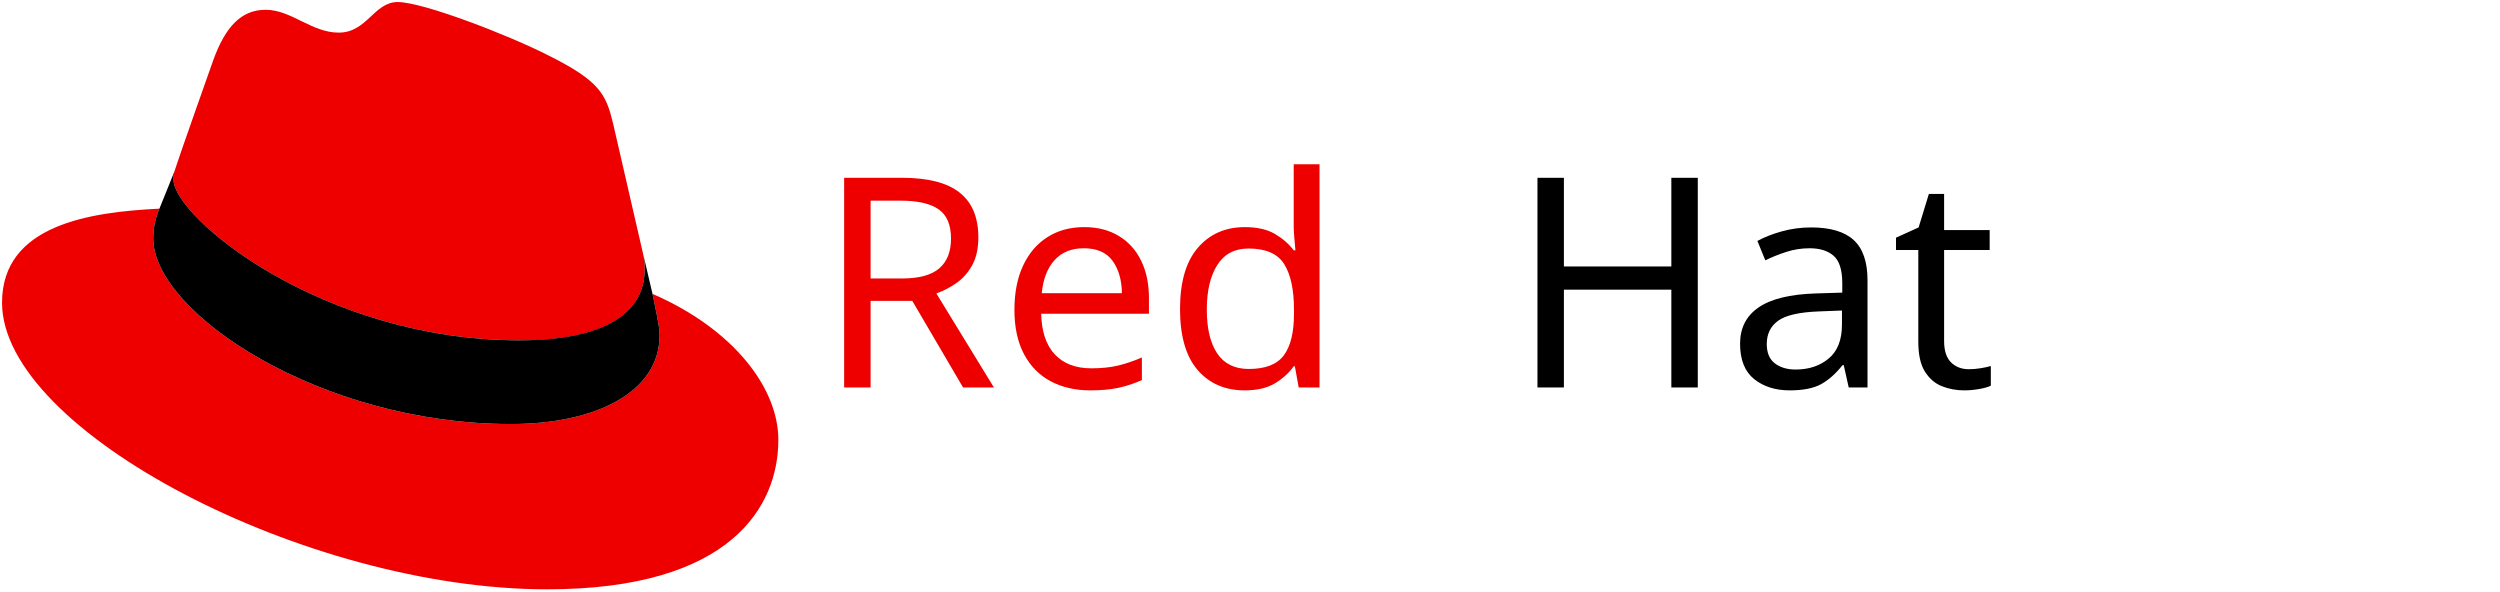
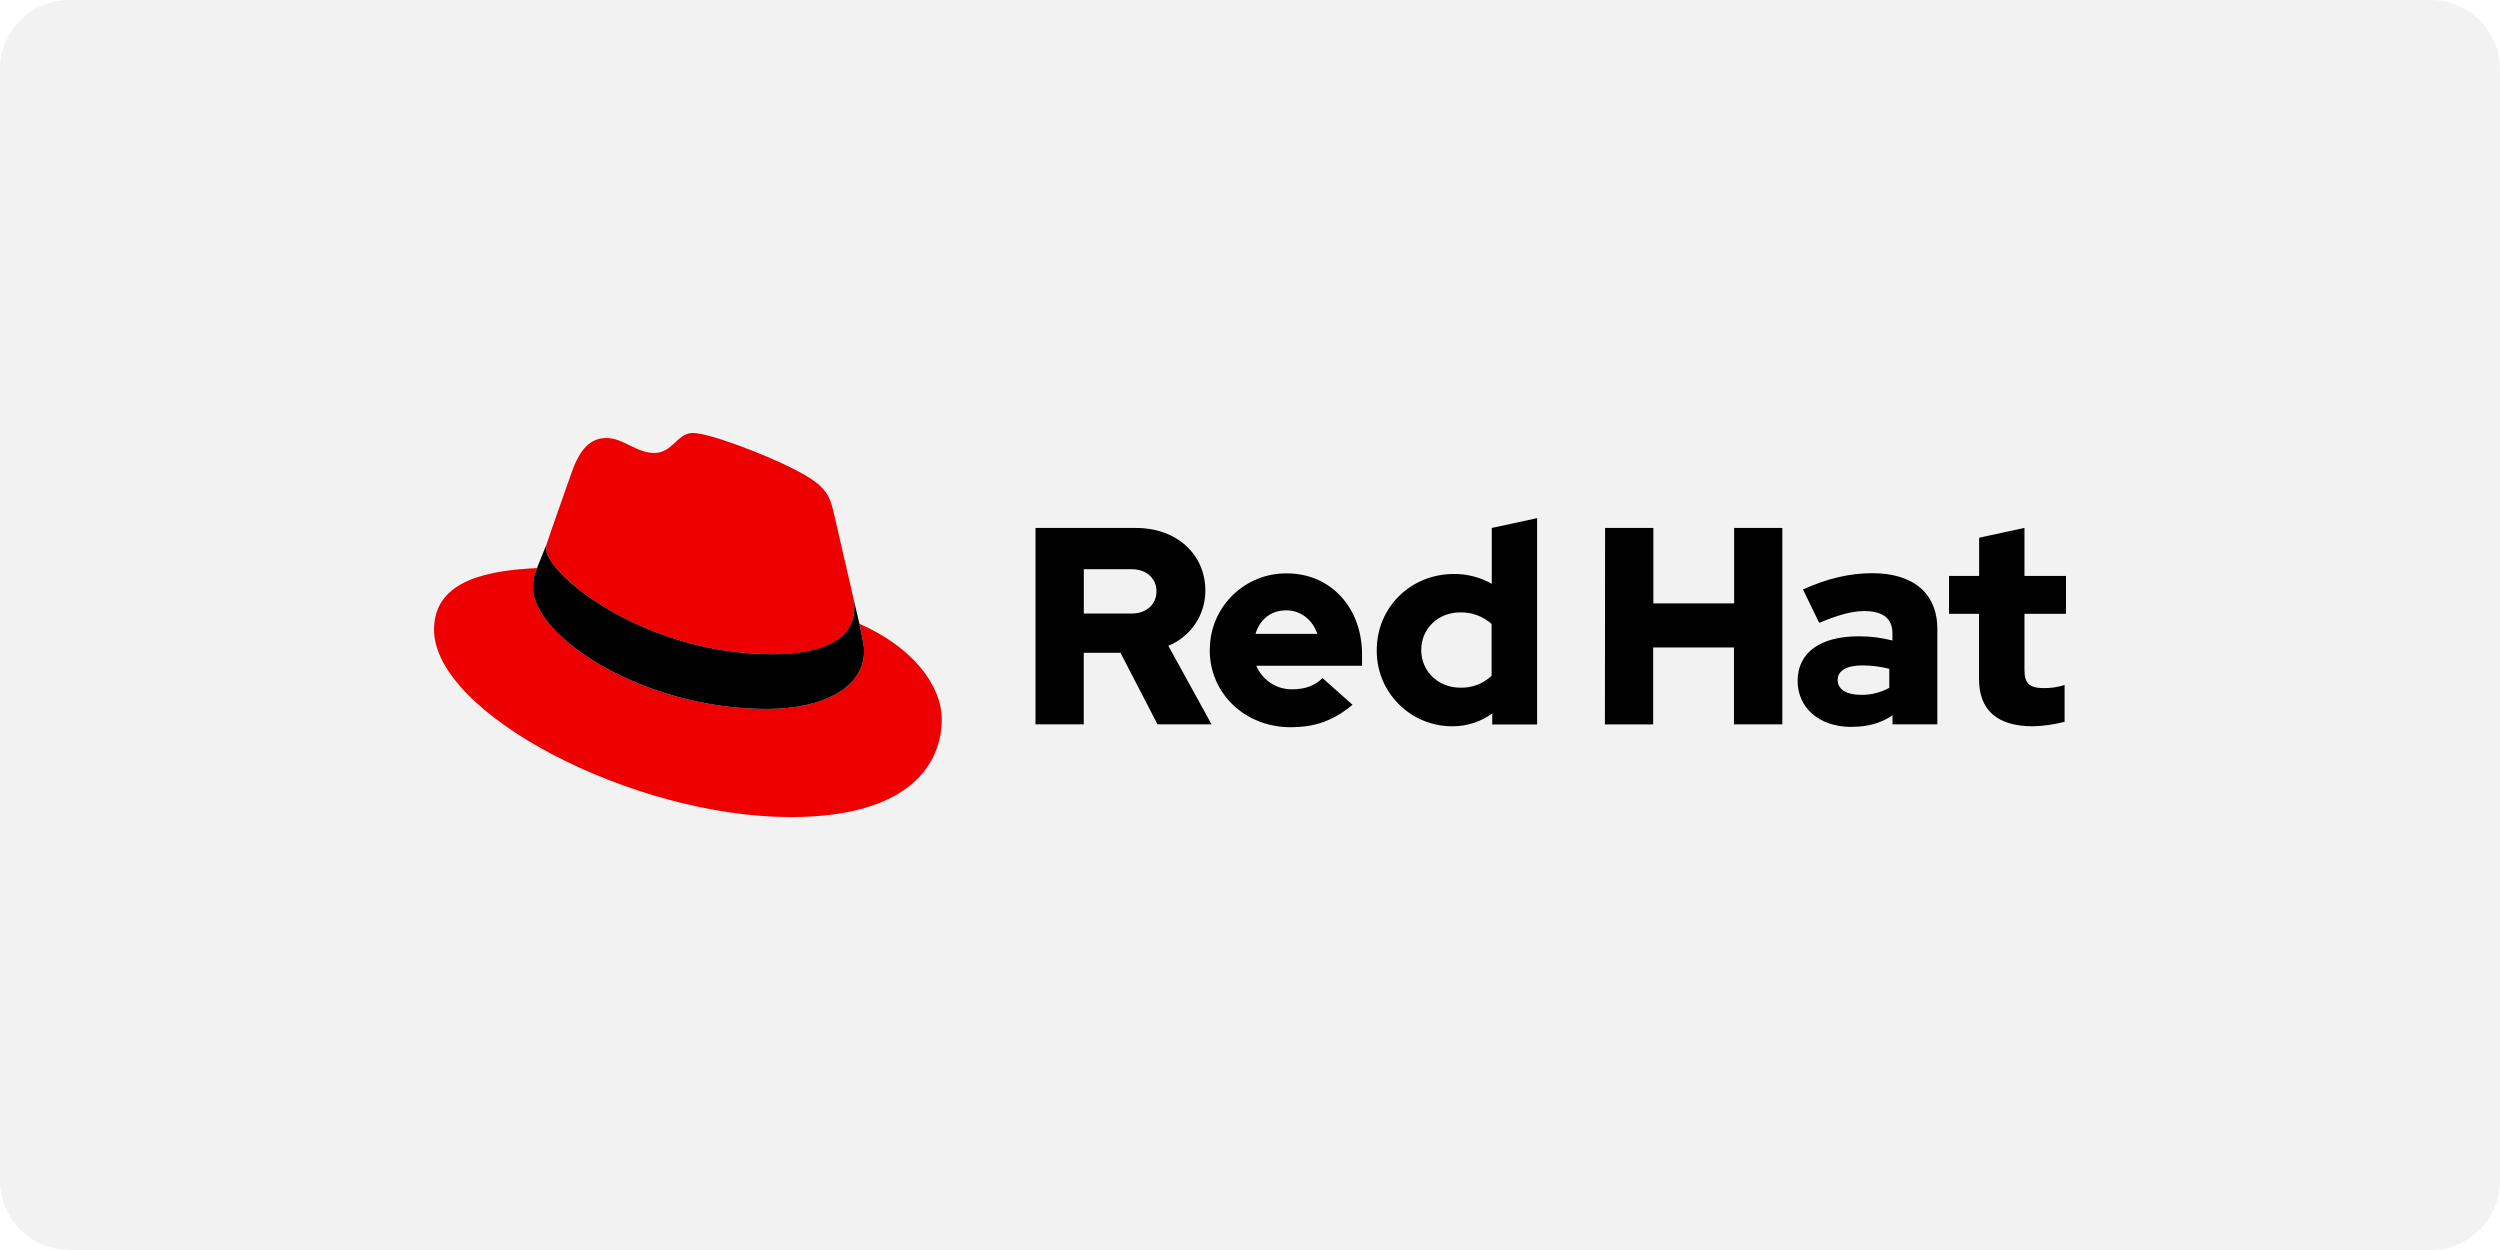
- <svg xmlns="http://www.w3.org/2000/svg" viewBox="0 0 613 145">
-   <path d="M127.47 83.49c12.51 0 30.61-2.58 30.61-17.46a14 14 0 0 0-.31-3.42l-7.45-32.36c-1.72-7.12-3.23-10.35-15.73-16.6C124.89 8.69 103.76.5 97.51.5 91.69.5 90 8 83.06 8c-6.68 0-11.64-5.6-17.89-5.6-6 0-9.91 4.09-12.93 12.5 0 0-8.41 23.72-9.49 27.16A6.43 6.43 0 0 0 42.53 44c0 9.22 36.3 39.45 84.94 39.45M160 72.07c1.73 8.19 1.73 9.05 1.73 10.13 0 14-15.74 21.77-36.43 21.77C78.54 104 37.58 76.6 37.58 58.49a18.45 18.45 0 0 1 1.51-7.33C22.27 52 .5 55 .5 74.22c0 31.48 74.59 70.28 133.65 70.28 45.28 0 56.7-20.48 56.7-36.65 0-12.72-11-27.16-30.83-35.78" fill="#e00" />
-   <path d="M160 72.07c1.73 8.19 1.73 9.05 1.73 10.13 0 14-15.74 21.77-36.43 21.77C78.54 104 37.58 76.6 37.58 58.49a18.45 18.45 0 0 1 1.51-7.33l3.66-9.06A6.43 6.43 0 0 0 42.53 44c0 9.22 36.3 39.45 84.94 39.45 12.51 0 30.61-2.58 30.61-17.46a14 14 0 0 0-.31-3.42" fill="#000" />
-   <text x="200" y="95" font-family="Red Hat Display, sans-serif" font-size="72" font-weight="500" fill="#e00">Red </text>
-   <text x="370" y="95" font-family="Red Hat Display, sans-serif" font-size="72" font-weight="500" fill="#000">Hat</text>
+ <svg xmlns="http://www.w3.org/2000/svg" id="uuid-e9ee7d9a-6455-4d62-9bd2-9800bec7a23a" width="360" height="180" viewBox="0 0 360 180">
+   <defs>
+     <style>.uuid-1f6c944e-d5ce-4324-b4db-7e47f04aa125{fill:#f2f2f2;}.uuid-d154eee9-e6c1-4772-8588-409db2bcd681{fill:#e00;}</style>
+   </defs>
+   <rect class="uuid-1f6c944e-d5ce-4324-b4db-7e47f04aa125" x="-0" y="0" width="360" height="180" rx="10" ry="10" />
+   <g id="uuid-e2321870-9687-4cec-9c81-3e2a57181e6b">
+     <path class="uuid-d154eee9-e6c1-4772-8588-409db2bcd681" d="M111.268,94.221c4.805,0,11.757-.991,11.757-6.706.014-.441-.026-.882-.119-1.314l-2.861-12.429c-.661-2.735-1.241-3.975-6.042-6.376-3.726-1.905-11.841-5.051-14.242-5.051-2.235,0-2.885,2.881-5.55,2.881-2.566,0-4.471-2.151-6.871-2.151-2.305,0-3.806,1.571-4.966,4.801,0,0-3.23,9.111-3.645,10.432-.066.243-.094.494-.085.745,0,3.541,13.942,15.152,32.624,15.152M123.762,89.835c.664,3.146.664,3.476.664,3.891,0,5.377-6.046,8.362-13.992,8.362-17.96.012-33.692-10.512-33.692-17.468-.001-.968.196-1.926.58-2.815-6.46.323-14.822,1.475-14.822,8.857,0,12.091,28.649,26.994,51.333,26.994,17.391,0,21.778-7.866,21.778-14.077,0-4.886-4.225-10.432-11.841-13.743" />
+     <path d="M123.762,89.835c.664,3.146.664,3.476.664,3.891,0,5.377-6.046,8.362-13.992,8.362-17.96.012-33.692-10.512-33.692-17.468-.001-.968.196-1.926.58-2.815l1.406-3.48c-.064.238-.093.484-.085.73,0,3.541,13.942,15.152,32.624,15.152,4.805,0,11.757-.991,11.757-6.706.014-.441-.026-.882-.119-1.314l.857,3.649Z" />
+     <path d="M284.979,97.797c0,4.567,2.746,6.787,7.755,6.787,1.542-.038,3.074-.255,4.567-.645v-5.297c-.954.302-1.949.453-2.95.446-2.063,0-2.827-.645-2.827-2.585v-8.116h5.976v-5.454h-5.976v-6.914l-6.529,1.413v5.5h-4.336v5.454h4.321v9.41ZM264.622,97.92c0-1.413,1.417-2.101,3.557-2.101,1.308.008,2.61.17,3.879.484v2.746c-1.251.683-2.658,1.031-4.083,1.01-2.097,0-3.353-.807-3.353-2.139M266.619,104.664c2.305,0,4.164-.484,5.9-1.655v1.294h6.46v-13.697c0-5.208-3.511-8.066-9.368-8.066-3.272,0-6.506.768-9.986,2.343l2.343,4.809c2.504-1.052,4.609-1.698,6.464-1.698,2.689,0,4.079,1.049,4.079,3.192v1.049c-1.583-.41-3.212-.614-4.847-.607-5.496,0-8.807,2.305-8.807,6.426,0,3.756,2.988,6.622,7.755,6.622M231.107,104.315h6.948v-11.081h11.634v11.069h6.967v-28.277h-6.94v10.866h-11.634v-10.866h-6.948l-.027,28.288ZM204.658,93.599c0-3.073,2.424-5.416,5.615-5.416,1.661-.034,3.273.559,4.517,1.659v7.471c-1.217,1.15-2.843,1.767-4.517,1.713-3.15,0-5.615-2.343-5.615-5.412M214.879,104.319h6.464v-29.705l-6.529,1.413v8.039c-1.662-.942-3.543-1.43-5.454-1.413-6.218,0-11.108,4.805-11.108,10.946-.074,5.992,4.723,10.91,10.715,10.984.064.001.129.001.193.001,2.061.01,4.07-.64,5.734-1.855l-.015,1.59ZM185.216,87.888c2.059,0,3.795,1.333,4.482,3.391h-8.911c.645-2.124,2.262-3.391,4.429-3.391M174.204,93.649c0,6.222,5.089,11.069,11.63,11.069,3.595,0,6.222-.972,8.93-3.234l-4.325-3.841c-1.01,1.052-2.504,1.617-4.279,1.617-2.284.064-4.372-1.284-5.254-3.391h15.229v-1.625c0-6.787-4.563-11.672-10.785-11.672-6.06-.091-11.046,4.747-11.138,10.807-.001.086-.002.173-.001.259M162.939,81.965c2.305,0,3.595,1.452,3.595,3.192s-1.291,3.192-3.595,3.192h-6.871v-6.384h6.871ZM149.112,104.303h6.948v-10.301h5.289l5.335,10.301h7.778l-6.222-11.311c3.235-1.316,5.345-4.466,5.331-7.958,0-5.089-3.998-9.007-9.986-9.007h-14.472v28.277Z" />
+   </g>
</svg>
